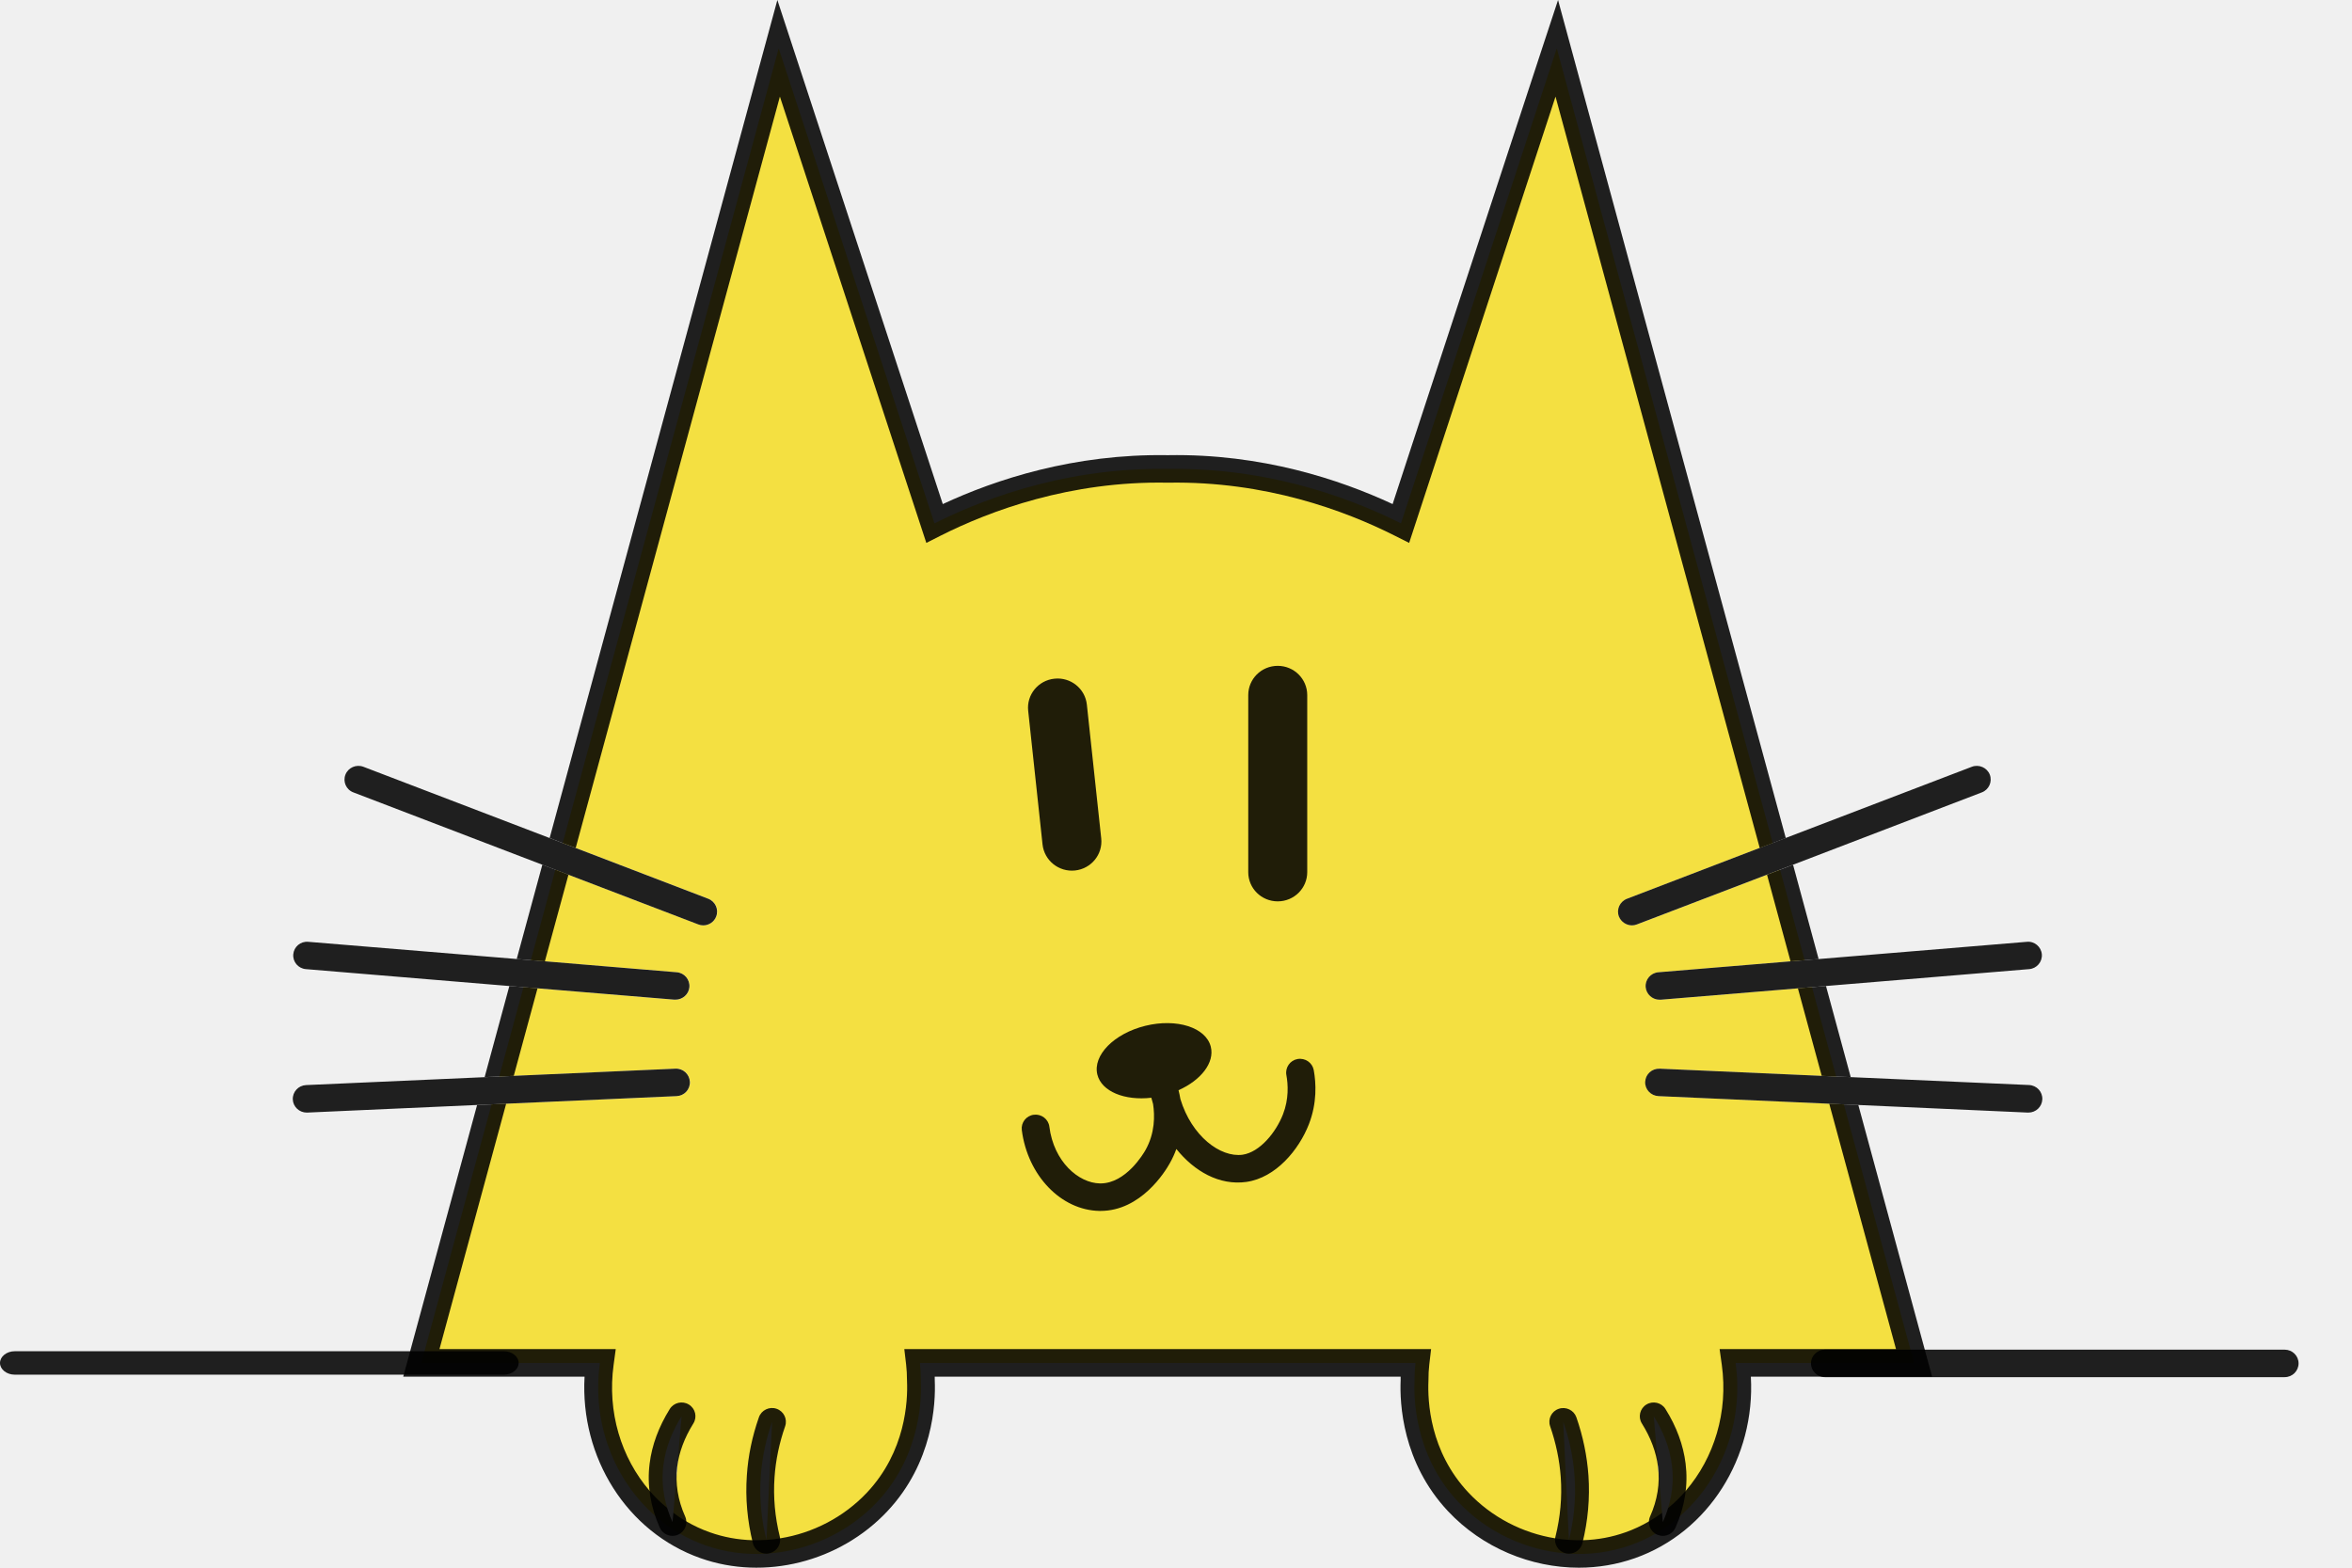
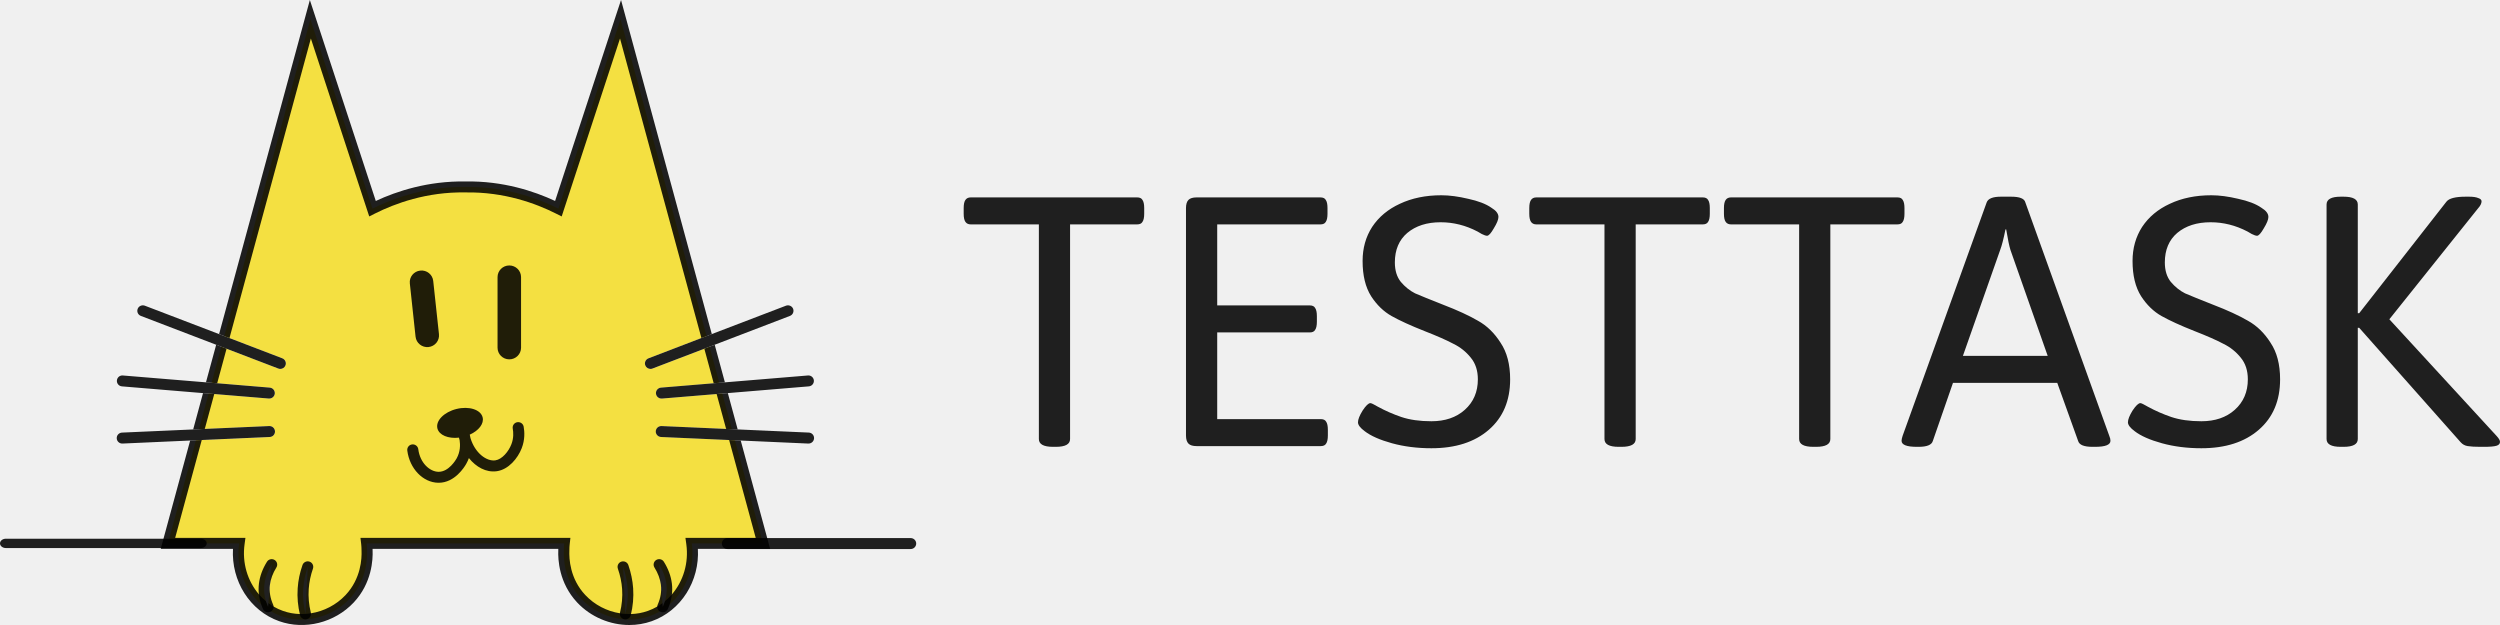
- <svg xmlns="http://www.w3.org/2000/svg" width="39" height="26" viewBox="0 0 39 26" fill="none">
-   <path d="M28.779 22.604C28.917 23.598 28.54 24.547 27.859 25.142C27.732 25.254 27.595 25.352 27.449 25.437C27.317 25.512 27.179 25.577 27.033 25.628C26.701 25.745 26.356 25.789 26.016 25.767C26.007 25.767 25.998 25.767 25.989 25.765C25.305 25.716 24.647 25.406 24.181 24.91C23.424 24.106 23.446 23.108 23.455 22.899C23.455 22.799 23.46 22.701 23.471 22.604H15.254C15.265 22.701 15.27 22.799 15.27 22.899C15.279 23.108 15.301 24.106 14.545 24.91C14.079 25.406 13.42 25.716 12.737 25.765C12.727 25.767 12.718 25.767 12.709 25.767C12.37 25.789 12.024 25.745 11.693 25.628C11.547 25.577 11.409 25.512 11.276 25.437C11.13 25.352 10.993 25.254 10.866 25.144C10.865 25.144 10.865 25.142 10.865 25.142C10.185 24.546 9.809 23.598 9.947 22.604H6.987C7.006 22.531 7.027 22.457 7.046 22.384C7.415 21.028 7.783 19.672 8.151 18.316L8.393 18.305L11.221 18.179C11.349 18.174 11.447 18.067 11.441 17.942C11.435 17.815 11.33 17.717 11.2 17.724L8.518 17.843L8.278 17.854C8.411 17.36 8.546 16.866 8.68 16.372L8.913 16.392L11.184 16.58H11.204C11.322 16.58 11.424 16.49 11.433 16.371C11.443 16.246 11.35 16.135 11.223 16.125L9.035 15.944L8.802 15.924C8.937 15.424 9.073 14.923 9.209 14.424L9.425 14.507L11.58 15.331C11.607 15.342 11.635 15.347 11.663 15.347C11.755 15.347 11.842 15.291 11.877 15.201C11.923 15.084 11.864 14.952 11.746 14.906L9.546 14.063L9.33 13.982C10.523 9.588 11.718 5.194 12.912 0.802C13.774 3.428 14.634 6.055 15.495 8.68C16.103 8.375 17.52 7.749 19.355 7.777H19.371C21.205 7.749 22.622 8.375 23.23 8.68C24.091 6.055 24.952 3.428 25.814 0.802C27.007 5.194 28.202 9.588 29.395 13.982L29.179 14.063L26.98 14.906C26.861 14.952 26.801 15.084 26.847 15.201C26.883 15.291 26.97 15.347 27.062 15.347C27.09 15.347 27.118 15.342 27.145 15.331L29.3 14.507L29.516 14.424C29.652 14.923 29.788 15.424 29.924 15.924L29.69 15.944L27.502 16.125C27.376 16.135 27.281 16.246 27.291 16.371C27.302 16.49 27.403 16.58 27.52 16.58H27.54L29.812 16.392L30.046 16.372C30.179 16.866 30.314 17.36 30.447 17.854L30.207 17.843L27.524 17.724C27.394 17.72 27.289 17.815 27.284 17.942C27.278 18.067 27.377 18.174 27.503 18.179L30.332 18.305L30.574 18.316C30.942 19.672 31.311 21.028 31.679 22.384C31.698 22.457 31.719 22.531 31.739 22.604H28.779Z" fill="#F4E041" />
-   <path d="M32.038 22.832L31.978 22.613L31.916 22.384L30.814 18.326L30.574 18.316L30.332 18.305L31.439 22.375H28.514L28.55 22.634C28.659 23.418 28.424 24.177 27.953 24.724C27.864 24.829 27.765 24.926 27.659 25.012C27.627 25.04 27.593 25.066 27.56 25.09C27.491 25.142 27.419 25.189 27.345 25.231C27.221 25.303 27.091 25.365 26.954 25.413C26.727 25.494 26.489 25.537 26.251 25.544C26.173 25.546 26.095 25.544 26.016 25.539C25.94 25.535 25.864 25.525 25.788 25.513C25.25 25.427 24.735 25.165 24.349 24.754C23.706 24.071 23.671 23.236 23.686 22.899C23.686 22.8 23.69 22.712 23.7 22.63L23.73 22.375H14.995L15.025 22.63C15.034 22.712 15.04 22.8 15.04 22.908C15.054 23.236 15.018 24.071 14.376 24.754C13.989 25.165 13.475 25.427 12.937 25.513C12.861 25.525 12.785 25.535 12.709 25.539C12.631 25.544 12.553 25.546 12.474 25.544C12.235 25.537 11.998 25.494 11.77 25.413C11.634 25.365 11.504 25.304 11.382 25.233H11.381C11.306 25.19 11.234 25.142 11.165 25.09C11.131 25.066 11.098 25.04 11.066 25.012C10.96 24.926 10.861 24.829 10.771 24.724C10.3 24.177 10.066 23.418 10.175 22.634L10.21 22.375H7.287L8.393 18.305L8.151 18.316L7.911 18.326L6.808 22.384L6.746 22.613L6.686 22.832H9.693C9.617 24.171 10.395 25.412 11.615 25.842C12.677 26.219 13.922 25.906 14.713 25.065C15.474 24.255 15.516 23.273 15.5 22.899C15.5 22.876 15.499 22.853 15.499 22.832H23.225V22.889C23.208 23.273 23.251 24.255 24.012 25.065C24.58 25.669 25.381 26 26.181 26C26.495 26 26.809 25.948 27.11 25.842C28.33 25.412 29.108 24.171 29.032 22.832H32.038ZM8.68 16.372L8.446 16.353L8.036 17.864L8.278 17.854L8.519 17.843L8.913 16.391L8.68 16.372ZM25.835 0L25.594 0.731C24.876 2.922 24.157 5.113 23.438 7.303L23.092 8.36C22.216 7.952 20.918 7.522 19.371 7.549H19.358C17.807 7.524 16.508 7.952 15.633 8.36L15.286 7.303C14.568 5.113 13.85 2.922 13.13 0.731L12.89 0L9.114 13.898L9.33 13.982L9.546 14.063L12.932 1.602C13.571 3.55 14.21 5.497 14.848 7.444L15.36 9.004L15.599 8.883C16.423 8.468 17.748 7.976 19.355 8.005H19.374C20.986 7.978 22.301 8.468 23.125 8.883L23.366 9.004L23.877 7.444C24.514 5.497 25.153 3.55 25.793 1.602L29.179 14.063L29.396 13.982L29.611 13.898L25.835 0ZM8.993 14.341L8.568 15.905L8.802 15.924L9.035 15.943L9.426 14.507L9.209 14.424L8.993 14.341ZM29.732 14.342L29.517 14.424L29.3 14.507L29.69 15.943L29.924 15.924L30.156 15.906L29.732 14.342ZM30.278 16.353L30.046 16.372L29.812 16.391L30.207 17.843L30.448 17.854L30.688 17.864L30.278 16.353Z" fill="black" fill-opacity="0.87" />
+ <svg xmlns="http://www.w3.org/2000/svg" width="104" height="26" viewBox="0 0 104 26" fill="none">
+   <path d="M28.779 22.604C28.917 23.598 28.54 24.547 27.859 25.142C27.732 25.254 27.595 25.352 27.449 25.437C27.317 25.512 27.179 25.577 27.033 25.628C26.701 25.745 26.356 25.789 26.016 25.767C26.007 25.767 25.998 25.767 25.989 25.765C25.305 25.716 24.647 25.406 24.181 24.91C23.424 24.106 23.446 23.108 23.455 22.899C23.455 22.799 23.46 22.701 23.472 22.604H15.254C15.265 22.701 15.27 22.799 15.27 22.899C15.279 23.108 15.301 24.106 14.545 24.91C14.079 25.406 13.42 25.716 12.737 25.765C12.727 25.767 12.718 25.767 12.709 25.767C12.37 25.789 12.024 25.745 11.693 25.628C11.547 25.577 11.409 25.512 11.276 25.437C11.13 25.352 10.993 25.254 10.866 25.144C10.865 25.144 10.865 25.142 10.865 25.142C10.185 24.546 9.809 23.598 9.947 22.604H6.987C7.006 22.531 7.027 22.457 7.046 22.384C7.415 21.028 7.783 19.672 8.151 18.316L8.393 18.305L11.221 18.179C11.349 18.174 11.447 18.067 11.441 17.942C11.435 17.815 11.33 17.717 11.2 17.724L8.518 17.843L8.278 17.854C8.411 17.36 8.546 16.866 8.68 16.372L8.913 16.392L11.184 16.58H11.204C11.322 16.58 11.424 16.49 11.433 16.371C11.443 16.246 11.35 16.135 11.223 16.125L9.035 15.944L8.802 15.924C8.937 15.424 9.073 14.923 9.209 14.424L9.425 14.507L11.58 15.331C11.607 15.342 11.635 15.347 11.663 15.347C11.755 15.347 11.842 15.291 11.877 15.201C11.923 15.084 11.864 14.952 11.746 14.906L9.546 14.063L9.33 13.982C10.524 9.588 11.718 5.194 12.912 0.802C13.774 3.428 14.635 6.055 15.495 8.68C16.103 8.375 17.52 7.749 19.355 7.777H19.371C21.205 7.749 22.622 8.375 23.23 8.68C24.091 6.055 24.952 3.428 25.814 0.802C27.007 5.194 28.202 9.588 29.395 13.982L29.179 14.063L26.98 14.906C26.861 14.952 26.801 15.084 26.847 15.201C26.883 15.291 26.97 15.347 27.063 15.347C27.09 15.347 27.118 15.342 27.145 15.331L29.3 14.507L29.516 14.424C29.652 14.923 29.788 15.424 29.924 15.924L29.69 15.944L27.502 16.125C27.376 16.135 27.281 16.246 27.291 16.371C27.302 16.49 27.403 16.58 27.521 16.58H27.54L29.812 16.392L30.046 16.372C30.179 16.866 30.314 17.36 30.447 17.854L30.207 17.843L27.524 17.724C27.394 17.72 27.289 17.815 27.284 17.942C27.278 18.067 27.377 18.174 27.503 18.179L30.332 18.305L30.574 18.316C30.942 19.672 31.311 21.028 31.679 22.384C31.699 22.457 31.719 22.531 31.739 22.604H28.779Z" fill="#F4E041" />
+   <path d="M32.038 22.832L31.978 22.613L31.916 22.384L30.814 18.326L30.574 18.316L30.332 18.305L31.438 22.375H28.514L28.55 22.634C28.659 23.418 28.424 24.177 27.953 24.724C27.864 24.829 27.765 24.926 27.659 25.012C27.627 25.04 27.593 25.066 27.56 25.09C27.491 25.142 27.419 25.189 27.345 25.231C27.221 25.303 27.091 25.365 26.954 25.413C26.727 25.494 26.489 25.537 26.251 25.544C26.173 25.546 26.095 25.544 26.016 25.539C25.94 25.535 25.864 25.525 25.788 25.513C25.25 25.427 24.735 25.165 24.349 24.754C23.706 24.071 23.671 23.236 23.686 22.899C23.686 22.8 23.69 22.712 23.7 22.63L23.729 22.375H14.995L15.025 22.63C15.034 22.712 15.04 22.8 15.04 22.908C15.054 23.236 15.018 24.071 14.376 24.754C13.989 25.165 13.475 25.427 12.937 25.513C12.861 25.525 12.785 25.535 12.709 25.539C12.631 25.544 12.553 25.546 12.474 25.544C12.235 25.537 11.998 25.494 11.77 25.413C11.634 25.365 11.504 25.304 11.382 25.233H11.381C11.306 25.19 11.234 25.142 11.165 25.09C11.131 25.066 11.098 25.04 11.066 25.012C10.96 24.926 10.861 24.829 10.771 24.724C10.3 24.177 10.065 23.418 10.175 22.634L10.21 22.375H7.287L8.393 18.305L8.151 18.316L7.911 18.326L6.808 22.384L6.746 22.613L6.686 22.832H9.692C9.617 24.171 10.395 25.412 11.615 25.842C12.677 26.219 13.922 25.906 14.713 25.065C15.474 24.255 15.516 23.273 15.5 22.899C15.5 22.876 15.499 22.853 15.499 22.832H23.225V22.889C23.208 23.273 23.251 24.255 24.012 25.065C24.58 25.669 25.381 26 26.181 26C26.495 26 26.809 25.948 27.11 25.842C28.33 25.412 29.108 24.171 29.032 22.832H32.038ZM8.68 16.372L8.446 16.353L8.036 17.864L8.278 17.854L8.519 17.843L8.913 16.391L8.68 16.372ZM25.835 0L25.594 0.731C24.876 2.922 24.156 5.113 23.438 7.303L23.092 8.36C22.216 7.952 20.918 7.522 19.371 7.549H19.358C17.807 7.524 16.508 7.952 15.633 8.36L15.286 7.303C14.568 5.113 13.85 2.922 13.13 0.731L12.89 0L9.114 13.898L9.33 13.982L9.546 14.063L12.932 1.602C13.571 3.55 14.21 5.497 14.848 7.444L15.36 9.004L15.599 8.883C16.423 8.468 17.748 7.976 19.355 8.005H19.374C20.985 7.978 22.301 8.468 23.125 8.883L23.366 9.004L23.877 7.444C24.514 5.497 25.153 3.55 25.793 1.602L29.179 14.063L29.395 13.982L29.611 13.898L25.835 0ZM8.993 14.341L8.568 15.905L8.802 15.924L9.035 15.943L9.425 14.507L9.209 14.424L8.993 14.341ZM29.732 14.342L29.516 14.424L29.3 14.507L29.69 15.943L29.924 15.924L30.156 15.906L29.732 14.342ZM30.278 16.353L30.046 16.372L29.812 16.391L30.207 17.843L30.448 17.854L30.688 17.864L30.278 16.353Z" fill="black" fill-opacity="0.87" />
  <path d="M21.187 14.949C20.916 14.949 20.698 14.733 20.698 14.465V11.528C20.698 11.26 20.916 11.043 21.187 11.043C21.457 11.043 21.676 11.26 21.676 11.528V14.465C21.676 14.732 21.457 14.949 21.187 14.949Z" fill="black" fill-opacity="0.87" />
-   <path d="M17.825 14.437C17.557 14.465 17.316 14.272 17.287 14.005L17.049 11.789C17.02 11.524 17.214 11.284 17.484 11.256C17.752 11.227 17.994 11.42 18.022 11.687L18.26 13.903C18.289 14.17 18.095 14.408 17.825 14.437Z" fill="black" fill-opacity="0.87" />
-   <path d="M11.875 15.201C11.841 15.291 11.753 15.347 11.661 15.347C11.633 15.347 11.605 15.342 11.578 15.331L9.424 14.507L9.207 14.424L8.991 14.341L5.86 13.142C5.74 13.097 5.682 12.965 5.728 12.847C5.774 12.73 5.907 12.672 6.026 12.717L9.112 13.898L9.328 13.981L9.544 14.063L11.744 14.906C11.862 14.952 11.921 15.084 11.875 15.201Z" fill="black" fill-opacity="0.87" />
+   <path d="M17.826 14.437C17.557 14.465 17.316 14.272 17.287 14.005L17.049 11.789C17.02 11.524 17.214 11.284 17.484 11.256C17.752 11.227 17.994 11.42 18.022 11.687L18.261 13.903C18.289 14.17 18.095 14.408 17.826 14.437Z" fill="black" fill-opacity="0.87" />
+   <path d="M11.875 15.201C11.841 15.291 11.753 15.347 11.661 15.347C11.633 15.347 11.604 15.342 11.578 15.331L9.424 14.507L9.207 14.424L8.991 14.341L5.86 13.142C5.74 13.097 5.682 12.965 5.728 12.847C5.774 12.73 5.907 12.672 6.026 12.717L9.112 13.898L9.328 13.981L9.544 14.063L11.744 14.906C11.862 14.952 11.921 15.084 11.875 15.201Z" fill="black" fill-opacity="0.87" />
  <path d="M11.431 16.371C11.421 16.489 11.32 16.579 11.201 16.579H11.182L8.911 16.391L8.677 16.372L8.444 16.353L5.073 16.073C4.946 16.063 4.852 15.953 4.863 15.827C4.874 15.702 4.983 15.608 5.112 15.62L8.566 15.905L8.799 15.924L9.033 15.943L11.221 16.125C11.348 16.135 11.441 16.245 11.431 16.371Z" fill="black" fill-opacity="0.87" />
-   <path d="M11.439 17.942C11.445 18.068 11.347 18.174 11.219 18.179L8.391 18.305L8.149 18.316L7.909 18.326L5.095 18.452H5.085C4.963 18.452 4.86 18.356 4.855 18.234C4.85 18.108 4.948 18.002 5.074 17.996L8.034 17.865L8.276 17.855L8.517 17.843L11.198 17.724C11.328 17.718 11.433 17.816 11.439 17.942Z" fill="black" fill-opacity="0.87" />
+   <path d="M11.439 17.942C11.445 18.068 11.347 18.174 11.219 18.179L8.391 18.305L8.15 18.316L7.909 18.326L5.095 18.452H5.085C4.963 18.452 4.86 18.356 4.856 18.234C4.85 18.108 4.948 18.002 5.074 17.996L8.034 17.865L8.276 17.855L8.517 17.843L11.198 17.724C11.328 17.718 11.433 17.816 11.439 17.942Z" fill="black" fill-opacity="0.87" />
  <path d="M32.861 13.142L29.73 14.342L29.514 14.424L29.298 14.507L27.143 15.331C27.116 15.342 27.088 15.347 27.061 15.347C26.969 15.347 26.881 15.291 26.845 15.201C26.799 15.084 26.859 14.952 26.978 14.906L29.177 14.063L29.394 13.981L29.609 13.898L32.696 12.717C32.813 12.672 32.948 12.73 32.994 12.847C33.039 12.965 32.98 13.097 32.861 13.142Z" fill="black" fill-opacity="0.87" />
  <path d="M33.857 15.827C33.867 15.953 33.773 16.063 33.646 16.073L30.275 16.353L30.042 16.372L29.809 16.392L27.537 16.58H27.517C27.4 16.58 27.299 16.49 27.288 16.371C27.278 16.246 27.372 16.135 27.499 16.125L29.687 15.944L29.92 15.924L30.153 15.906L33.608 15.62C33.735 15.607 33.846 15.702 33.857 15.827Z" fill="black" fill-opacity="0.87" />
-   <path d="M33.865 18.234C33.859 18.356 33.758 18.452 33.635 18.452H33.624L30.81 18.326L30.571 18.316L30.329 18.305L27.5 18.179C27.374 18.173 27.274 18.067 27.28 17.942C27.286 17.815 27.391 17.72 27.521 17.724L30.204 17.843L30.444 17.854L30.685 17.864L33.645 17.995C33.773 18.001 33.871 18.107 33.865 18.234Z" fill="black" fill-opacity="0.87" />
-   <path d="M25.921 23.58C26.009 23.83 26.085 24.136 26.109 24.486C26.138 24.898 26.086 25.256 26.015 25.539L25.921 23.58Z" fill="white" />
-   <path d="M26.015 25.767C25.997 25.767 25.979 25.765 25.96 25.76C25.837 25.731 25.761 25.606 25.792 25.485C25.873 25.16 25.903 24.829 25.88 24.502C25.86 24.218 25.8 23.933 25.704 23.655C25.662 23.536 25.726 23.406 25.846 23.365C25.967 23.324 26.097 23.387 26.139 23.506C26.249 23.822 26.316 24.147 26.339 24.471C26.365 24.846 26.331 25.223 26.239 25.595C26.212 25.698 26.118 25.767 26.015 25.767Z" fill="black" fill-opacity="0.87" />
+   <path d="M33.865 18.234C33.859 18.356 33.758 18.452 33.635 18.452H33.624L30.81 18.326L30.571 18.316L30.329 18.305L27.5 18.179C27.374 18.173 27.275 18.067 27.28 17.942C27.286 17.815 27.391 17.72 27.521 17.724L30.204 17.843L30.444 17.854L30.685 17.864L33.645 17.995C33.773 18.001 33.871 18.107 33.865 18.234Z" fill="black" fill-opacity="0.87" />
+   <path d="M25.921 23.58C26.009 23.83 26.085 24.136 26.109 24.486C26.138 24.898 26.086 25.256 26.014 25.539L25.921 23.58Z" fill="white" />
+   <path d="M26.015 25.767C25.997 25.767 25.979 25.765 25.96 25.76C25.837 25.731 25.761 25.606 25.792 25.485C25.873 25.16 25.903 24.829 25.88 24.502C25.86 24.218 25.8 23.933 25.703 23.655C25.662 23.536 25.725 23.406 25.846 23.365C25.967 23.324 26.097 23.387 26.139 23.506C26.249 23.822 26.316 24.147 26.339 24.471C26.365 24.846 26.331 25.223 26.239 25.595C26.212 25.698 26.118 25.767 26.015 25.767Z" fill="black" fill-opacity="0.87" />
  <path d="M27.422 23.489C27.563 23.714 27.685 23.987 27.723 24.301C27.77 24.669 27.686 24.99 27.572 25.245L27.422 23.489Z" fill="white" />
  <path d="M27.572 25.472C27.54 25.472 27.509 25.465 27.478 25.452C27.362 25.401 27.309 25.267 27.361 25.151C27.483 24.878 27.527 24.601 27.493 24.327C27.463 24.088 27.374 23.846 27.225 23.608C27.158 23.501 27.192 23.36 27.3 23.294C27.408 23.228 27.55 23.261 27.616 23.368C27.801 23.663 27.912 23.967 27.95 24.273C27.994 24.628 27.938 24.986 27.782 25.336C27.744 25.422 27.66 25.472 27.572 25.472Z" fill="black" fill-opacity="0.87" />
-   <path d="M12.803 23.58C12.715 23.83 12.639 24.136 12.615 24.486C12.586 24.898 12.638 25.256 12.709 25.539L12.803 23.58Z" fill="white" />
-   <path d="M12.707 25.767C12.604 25.767 12.51 25.698 12.484 25.594C12.392 25.224 12.357 24.845 12.384 24.47C12.405 24.145 12.473 23.821 12.584 23.505C12.625 23.387 12.757 23.323 12.876 23.364C12.996 23.405 13.06 23.535 13.019 23.654C12.922 23.932 12.862 24.216 12.843 24.501C12.82 24.828 12.85 25.159 12.93 25.483C12.96 25.605 12.886 25.73 12.762 25.759C12.744 25.765 12.726 25.767 12.707 25.767Z" fill="black" fill-opacity="0.87" />
+   <path d="M12.803 23.58C12.715 23.83 12.639 24.136 12.614 24.486C12.586 24.898 12.638 25.256 12.709 25.539L12.803 23.58Z" fill="white" />
+   <path d="M12.707 25.767C12.604 25.767 12.51 25.698 12.484 25.594C12.392 25.224 12.357 24.845 12.384 24.47C12.405 24.145 12.473 23.821 12.584 23.505C12.625 23.387 12.757 23.323 12.876 23.364C12.996 23.405 13.06 23.535 13.019 23.654C12.922 23.932 12.862 24.216 12.843 24.501C12.82 24.828 12.85 25.159 12.93 25.483C12.96 25.605 12.885 25.73 12.762 25.759C12.744 25.765 12.726 25.767 12.707 25.767Z" fill="black" fill-opacity="0.87" />
  <path d="M11.302 23.489C11.161 23.714 11.039 23.987 11 24.301C10.954 24.669 11.037 24.99 11.152 25.245L11.302 23.489Z" fill="white" />
  <path d="M11.151 25.472C11.062 25.472 10.978 25.421 10.94 25.336C10.785 24.987 10.727 24.629 10.772 24.273C10.81 23.967 10.922 23.664 11.106 23.368C11.173 23.261 11.314 23.228 11.422 23.294C11.531 23.36 11.564 23.501 11.497 23.608C11.349 23.845 11.259 24.088 11.229 24.327C11.196 24.601 11.239 24.878 11.361 25.151C11.413 25.267 11.36 25.401 11.244 25.452C11.213 25.466 11.182 25.472 11.151 25.472Z" fill="black" fill-opacity="0.87" />
  <path d="M8.355 22.799H0.245C0.11 22.799 0 22.711 0 22.605C0 22.498 0.11 22.41 0.245 22.41H8.355C8.49 22.41 8.6 22.498 8.6 22.605C8.6 22.711 8.49 22.799 8.355 22.799Z" fill="black" fill-opacity="0.87" />
  <path d="M37.884 22.84H30.259C30.133 22.84 30.029 22.737 30.029 22.611C30.029 22.486 30.133 22.384 30.259 22.384H37.884C38.011 22.384 38.114 22.486 38.114 22.611C38.114 22.737 38.012 22.84 37.884 22.84Z" fill="black" fill-opacity="0.87" />
-   <path d="M21.704 18.644C21.538 19.071 21.155 19.532 20.668 19.602C20.218 19.665 19.804 19.426 19.506 19.056C19.477 19.134 19.442 19.215 19.395 19.296C19.321 19.429 18.919 20.083 18.249 20.083H18.231C17.593 20.072 17.04 19.496 16.943 18.742C16.928 18.617 17.017 18.503 17.143 18.488C17.267 18.472 17.385 18.561 17.4 18.685C17.473 19.267 17.884 19.621 18.239 19.627H18.248C18.67 19.627 18.962 19.131 18.994 19.074C19.153 18.791 19.149 18.502 19.12 18.311C19.11 18.276 19.101 18.241 19.091 18.206C18.648 18.257 18.266 18.103 18.196 17.822C18.117 17.503 18.472 17.141 18.991 17.013C19.512 16.885 19.997 17.04 20.077 17.36C20.143 17.623 19.915 17.915 19.542 18.081C19.553 18.123 19.564 18.174 19.573 18.228C19.759 18.842 20.236 19.201 20.604 19.151C20.889 19.109 21.157 18.782 21.274 18.481C21.373 18.226 21.359 17.985 21.33 17.829C21.308 17.705 21.391 17.586 21.515 17.564C21.642 17.542 21.761 17.624 21.784 17.747C21.823 17.962 21.841 18.29 21.704 18.644Z" fill="black" fill-opacity="0.87" />
+   <path d="M21.704 18.644C21.538 19.071 21.155 19.532 20.669 19.602C20.218 19.665 19.804 19.426 19.506 19.056C19.477 19.134 19.442 19.215 19.395 19.296C19.321 19.429 18.919 20.083 18.249 20.083H18.231C17.593 20.072 17.04 19.496 16.943 18.742C16.928 18.617 17.017 18.503 17.143 18.488C17.267 18.472 17.385 18.561 17.4 18.685C17.474 19.267 17.884 19.621 18.239 19.627H18.248C18.671 19.627 18.962 19.131 18.994 19.074C19.153 18.791 19.149 18.502 19.12 18.311C19.11 18.276 19.101 18.241 19.092 18.206C18.649 18.257 18.267 18.103 18.196 17.822C18.117 17.503 18.473 17.141 18.991 17.013C19.512 16.885 19.997 17.04 20.077 17.36C20.144 17.623 19.915 17.915 19.542 18.081C19.553 18.123 19.564 18.174 19.573 18.228C19.759 18.842 20.236 19.201 20.604 19.151C20.89 19.109 21.158 18.782 21.274 18.481C21.373 18.226 21.359 17.985 21.33 17.829C21.308 17.705 21.391 17.586 21.515 17.564C21.642 17.542 21.761 17.624 21.784 17.747C21.823 17.962 21.841 18.29 21.704 18.644Z" fill="black" fill-opacity="0.87" />
+   <path d="M43.807 18.588C43.413 18.588 43.217 18.48 43.217 18.263V9.335H40.384C40.285 9.335 40.212 9.301 40.163 9.232C40.113 9.163 40.089 9.049 40.089 8.892V8.655C40.089 8.498 40.113 8.384 40.163 8.315C40.212 8.246 40.285 8.212 40.384 8.212H47.304C47.412 8.212 47.486 8.246 47.525 8.315C47.574 8.384 47.599 8.498 47.599 8.655V8.892C47.599 9.049 47.574 9.163 47.525 9.232C47.486 9.301 47.412 9.335 47.304 9.335H44.515V18.263C44.515 18.48 44.318 18.588 43.925 18.588H43.807ZM49.78 18.558C49.623 18.558 49.509 18.524 49.441 18.455C49.372 18.386 49.337 18.273 49.337 18.115V8.655C49.337 8.498 49.372 8.384 49.441 8.315C49.509 8.246 49.623 8.212 49.78 8.212H54.929C55.038 8.212 55.111 8.246 55.151 8.315C55.2 8.384 55.224 8.498 55.224 8.655V8.892C55.224 9.049 55.2 9.163 55.151 9.232C55.111 9.301 55.038 9.335 54.929 9.335H50.636V12.705H54.487C54.595 12.705 54.669 12.74 54.708 12.809C54.757 12.878 54.782 12.991 54.782 13.149V13.385C54.782 13.543 54.757 13.656 54.708 13.725C54.669 13.794 54.595 13.829 54.487 13.829H50.636V17.435H54.944C55.052 17.435 55.126 17.47 55.165 17.538C55.215 17.608 55.239 17.721 55.239 17.878V18.115C55.239 18.273 55.215 18.386 55.165 18.455C55.126 18.524 55.052 18.558 54.944 18.558H49.78ZM59.546 18.647C58.956 18.647 58.41 18.578 57.908 18.44C57.407 18.302 57.028 18.135 56.772 17.938C56.585 17.8 56.492 17.677 56.492 17.568C56.492 17.45 56.556 17.287 56.684 17.08C56.821 16.873 56.929 16.77 57.008 16.77C57.047 16.77 57.151 16.819 57.318 16.918C57.623 17.085 57.947 17.228 58.292 17.346C58.646 17.465 59.064 17.524 59.546 17.524C60.116 17.524 60.579 17.366 60.933 17.051C61.297 16.726 61.479 16.302 61.479 15.78C61.479 15.415 61.38 15.114 61.184 14.878C60.987 14.632 60.746 14.44 60.461 14.302C60.185 14.154 59.782 13.976 59.251 13.769C58.68 13.543 58.228 13.336 57.894 13.149C57.559 12.961 57.274 12.685 57.038 12.321C56.802 11.946 56.684 11.459 56.684 10.857C56.684 10.325 56.816 9.852 57.082 9.439C57.357 9.025 57.741 8.704 58.233 8.478C58.734 8.241 59.31 8.123 59.959 8.123C60.294 8.123 60.667 8.172 61.081 8.271C61.494 8.36 61.813 8.483 62.039 8.64C62.236 8.759 62.335 8.887 62.335 9.025C62.335 9.133 62.271 9.291 62.143 9.498C62.025 9.705 61.931 9.808 61.862 9.808C61.813 9.808 61.739 9.783 61.641 9.734C61.553 9.685 61.494 9.65 61.464 9.631C60.972 9.374 60.461 9.246 59.93 9.246C59.359 9.246 58.897 9.394 58.543 9.69C58.198 9.985 58.026 10.394 58.026 10.917C58.026 11.252 58.11 11.523 58.277 11.73C58.454 11.937 58.651 12.094 58.867 12.203C59.093 12.301 59.482 12.459 60.033 12.676C60.623 12.902 61.105 13.124 61.479 13.341C61.853 13.548 62.167 13.853 62.423 14.257C62.689 14.651 62.822 15.159 62.822 15.78C62.822 16.666 62.526 17.366 61.936 17.878C61.346 18.391 60.549 18.647 59.546 18.647ZM67.336 18.588C66.943 18.588 66.746 18.48 66.746 18.263V9.335H63.913C63.815 9.335 63.741 9.301 63.692 9.232C63.643 9.163 63.618 9.049 63.618 8.892V8.655C63.618 8.498 63.643 8.384 63.692 8.315C63.741 8.246 63.815 8.212 63.913 8.212H70.833C70.941 8.212 71.015 8.246 71.055 8.315C71.104 8.384 71.128 8.498 71.128 8.655V8.892C71.128 9.049 71.104 9.163 71.055 9.232C71.015 9.301 70.941 9.335 70.833 9.335H68.045V18.263C68.045 18.48 67.848 18.588 67.454 18.588H67.336ZM75.434 18.588C75.041 18.588 74.844 18.48 74.844 18.263V9.335H72.011C71.913 9.335 71.839 9.301 71.79 9.232C71.74 9.163 71.716 9.049 71.716 8.892V8.655C71.716 8.498 71.74 8.384 71.79 8.315C71.839 8.246 71.913 8.212 72.011 8.212H78.931C79.039 8.212 79.113 8.246 79.152 8.315C79.201 8.384 79.226 8.498 79.226 8.655V8.892C79.226 9.049 79.201 9.163 79.152 9.232C79.113 9.301 79.039 9.335 78.931 9.335H76.142V18.263C76.142 18.48 75.946 18.588 75.552 18.588H75.434ZM79.739 18.588C79.316 18.588 79.105 18.504 79.105 18.337C79.105 18.287 79.12 18.218 79.149 18.13L82.646 8.419C82.705 8.261 82.902 8.182 83.236 8.182H83.664C84.018 8.182 84.215 8.261 84.254 8.419L87.751 18.145C87.781 18.213 87.795 18.278 87.795 18.337C87.795 18.504 87.584 18.588 87.161 18.588H87.043C86.699 18.588 86.502 18.509 86.453 18.352L85.582 15.927H81.244L80.403 18.352C80.354 18.509 80.157 18.588 79.813 18.588H79.739ZM85.184 14.804L83.635 10.399C83.585 10.242 83.526 9.956 83.457 9.542H83.428C83.349 9.936 83.275 10.222 83.207 10.399L81.657 14.804H85.184ZM91.577 18.647C90.987 18.647 90.441 18.578 89.939 18.44C89.437 18.302 89.059 18.135 88.803 17.938C88.616 17.8 88.522 17.677 88.522 17.568C88.522 17.45 88.586 17.287 88.714 17.08C88.852 16.873 88.96 16.77 89.039 16.77C89.078 16.77 89.181 16.819 89.349 16.918C89.654 17.085 89.978 17.228 90.323 17.346C90.677 17.465 91.095 17.524 91.577 17.524C92.147 17.524 92.61 17.366 92.964 17.051C93.328 16.726 93.51 16.302 93.51 15.78C93.51 15.415 93.411 15.114 93.215 14.878C93.018 14.632 92.777 14.44 92.492 14.302C92.216 14.154 91.813 13.976 91.282 13.769C90.711 13.543 90.259 13.336 89.924 13.149C89.59 12.961 89.305 12.685 89.069 12.321C88.832 11.946 88.714 11.459 88.714 10.857C88.714 10.325 88.847 9.852 89.113 9.439C89.388 9.025 89.772 8.704 90.264 8.478C90.765 8.241 91.341 8.123 91.99 8.123C92.324 8.123 92.698 8.172 93.111 8.271C93.524 8.36 93.844 8.483 94.07 8.64C94.267 8.759 94.365 8.887 94.365 9.025C94.365 9.133 94.301 9.291 94.174 9.498C94.055 9.705 93.962 9.808 93.893 9.808C93.844 9.808 93.77 9.783 93.672 9.734C93.583 9.685 93.524 9.65 93.495 9.631C93.003 9.374 92.492 9.246 91.96 9.246C91.39 9.246 90.927 9.394 90.573 9.69C90.229 9.985 90.057 10.394 90.057 10.917C90.057 11.252 90.141 11.523 90.308 11.73C90.485 11.937 90.682 12.094 90.898 12.203C91.124 12.301 91.513 12.459 92.064 12.676C92.654 12.902 93.136 13.124 93.51 13.341C93.883 13.548 94.198 13.853 94.454 14.257C94.719 14.651 94.852 15.159 94.852 15.78C94.852 16.666 94.557 17.366 93.967 17.878C93.377 18.391 92.58 18.647 91.577 18.647ZM97.375 18.588C96.982 18.588 96.785 18.48 96.785 18.263V8.507C96.785 8.291 96.982 8.182 97.375 8.182H97.493C97.887 8.182 98.084 8.291 98.084 8.507V13.03H98.142L101.772 8.389C101.88 8.251 102.146 8.182 102.569 8.182H102.716C102.884 8.182 103.012 8.202 103.1 8.241C103.189 8.271 103.233 8.315 103.233 8.374C103.233 8.463 103.184 8.562 103.085 8.67L99.397 13.282L103.867 18.145C103.956 18.243 104 18.322 104 18.381C104 18.46 103.951 18.514 103.853 18.544C103.754 18.573 103.587 18.588 103.351 18.588H103.174C102.957 18.588 102.785 18.578 102.657 18.558C102.539 18.539 102.441 18.485 102.362 18.396L98.142 13.636H98.084V18.263C98.084 18.48 97.887 18.588 97.493 18.588H97.375Z" fill="black" fill-opacity="0.87" />
</svg>
